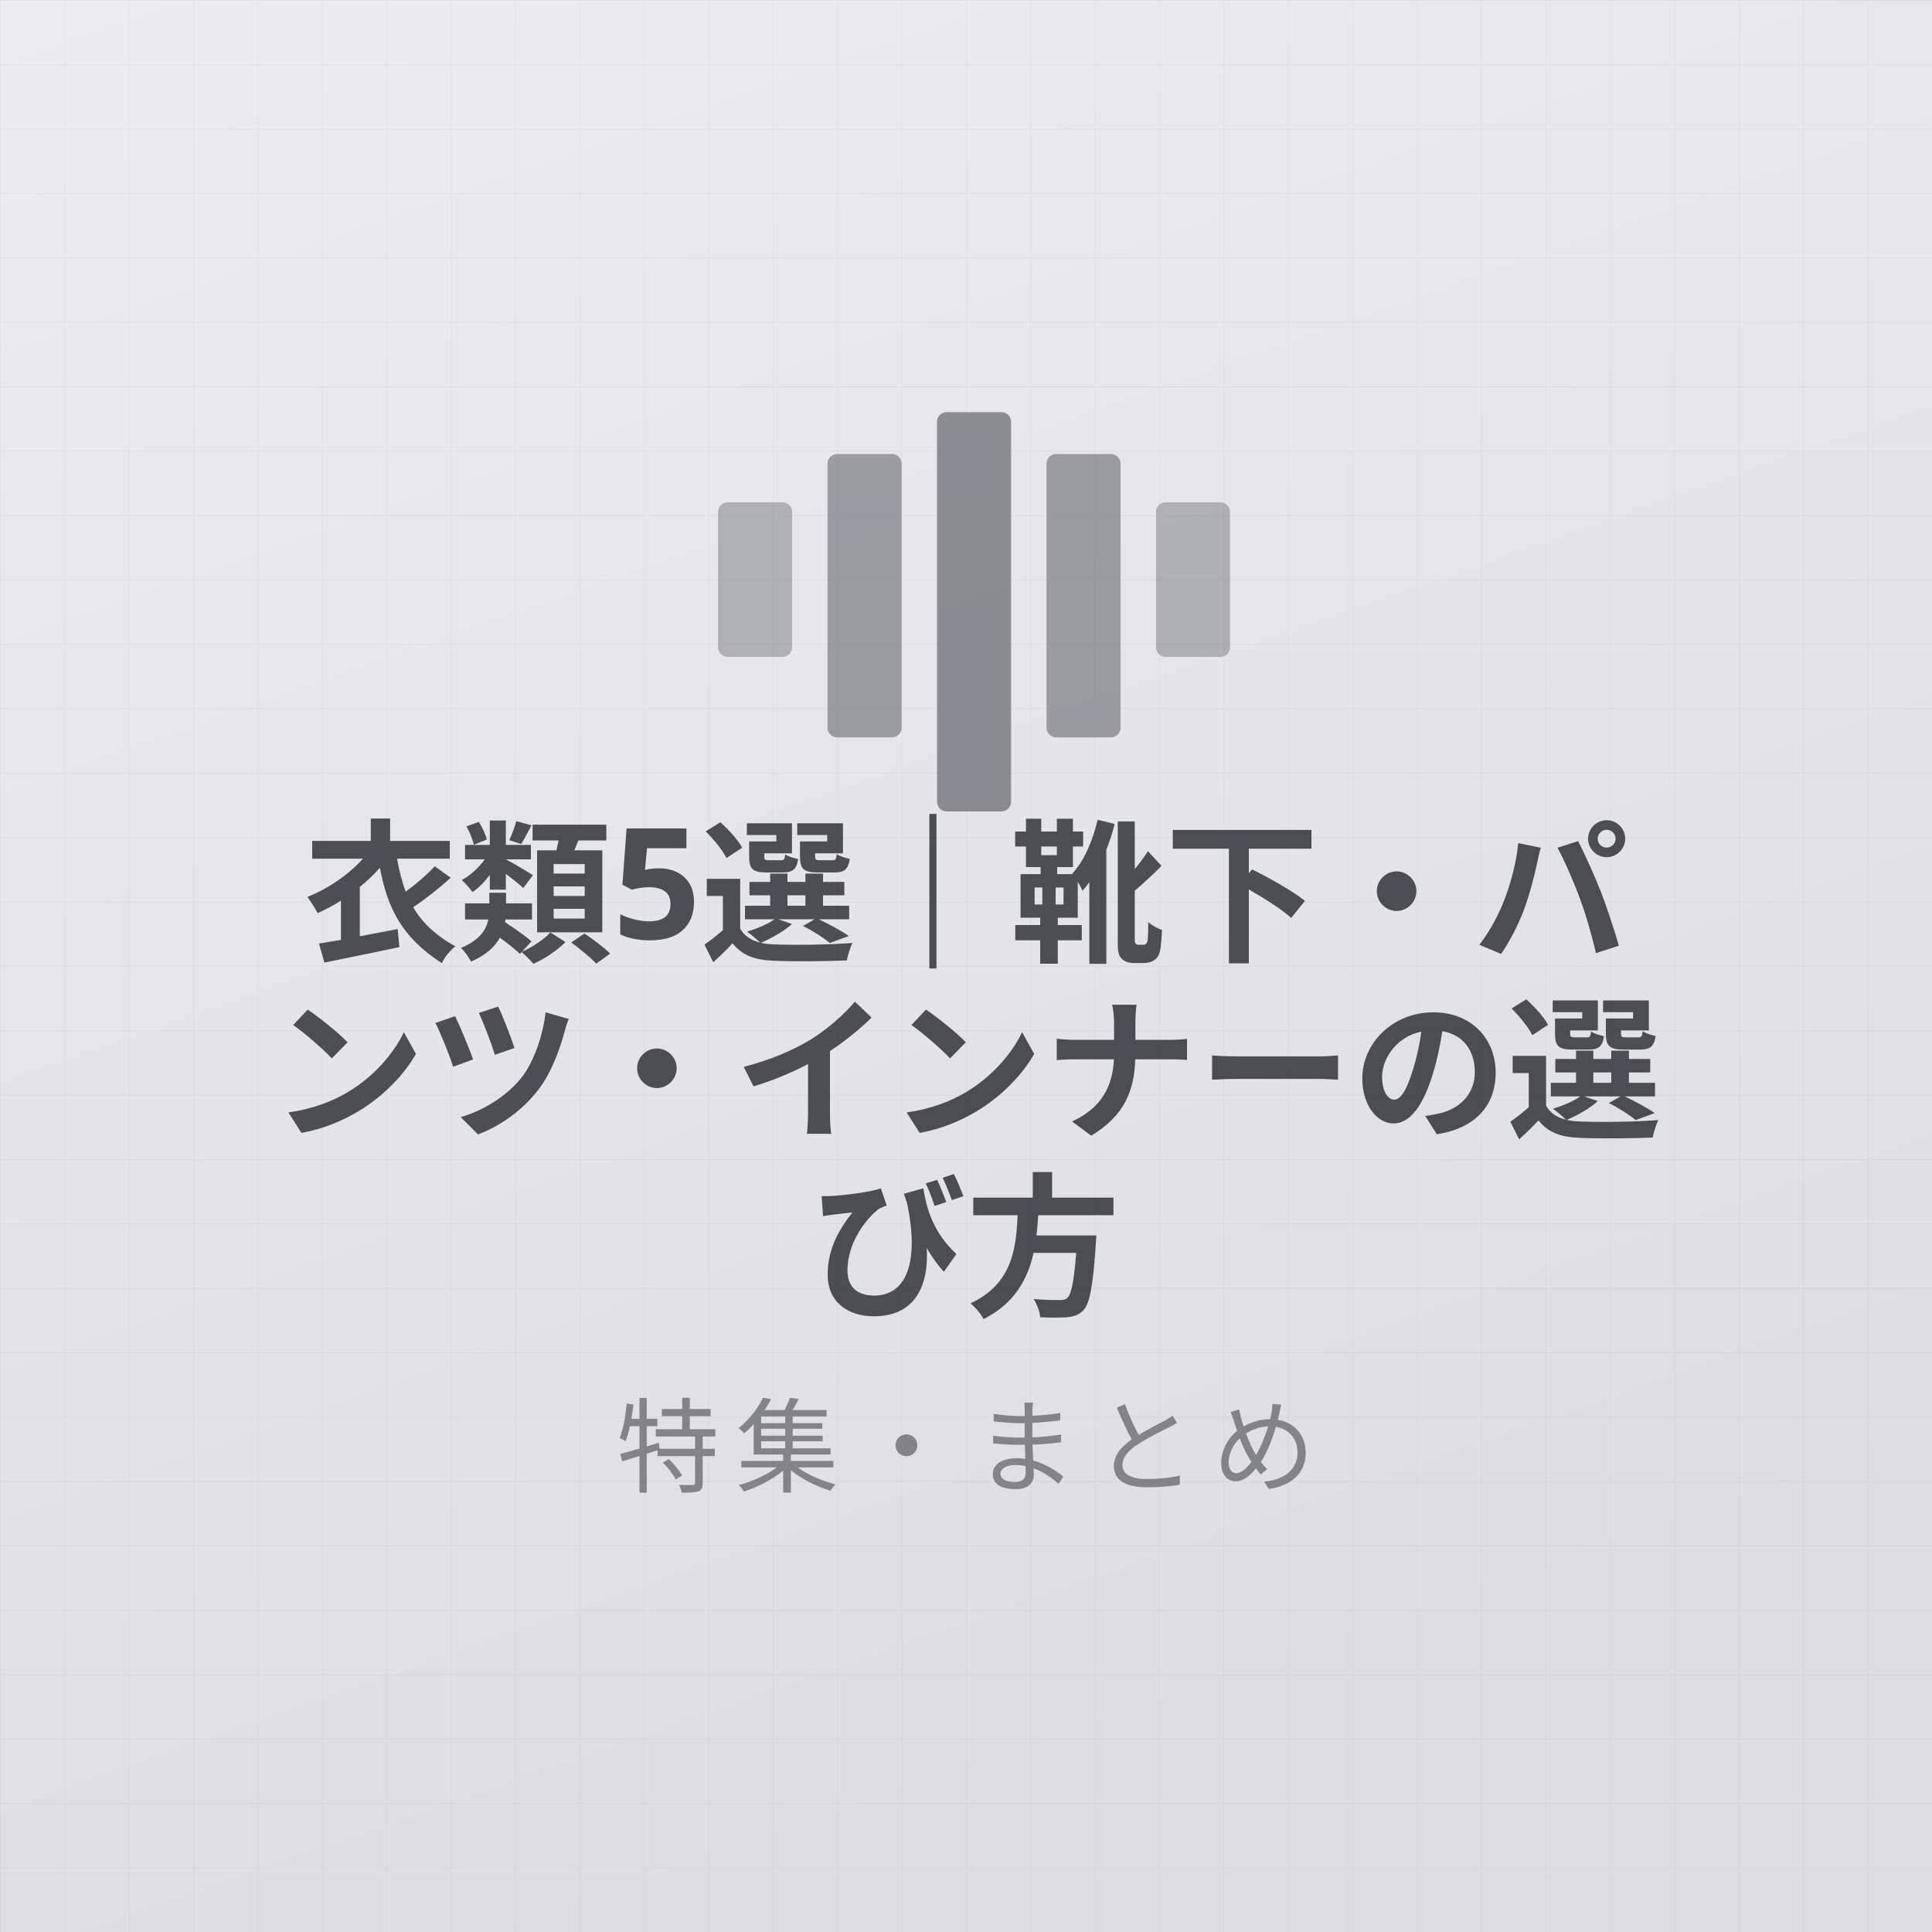
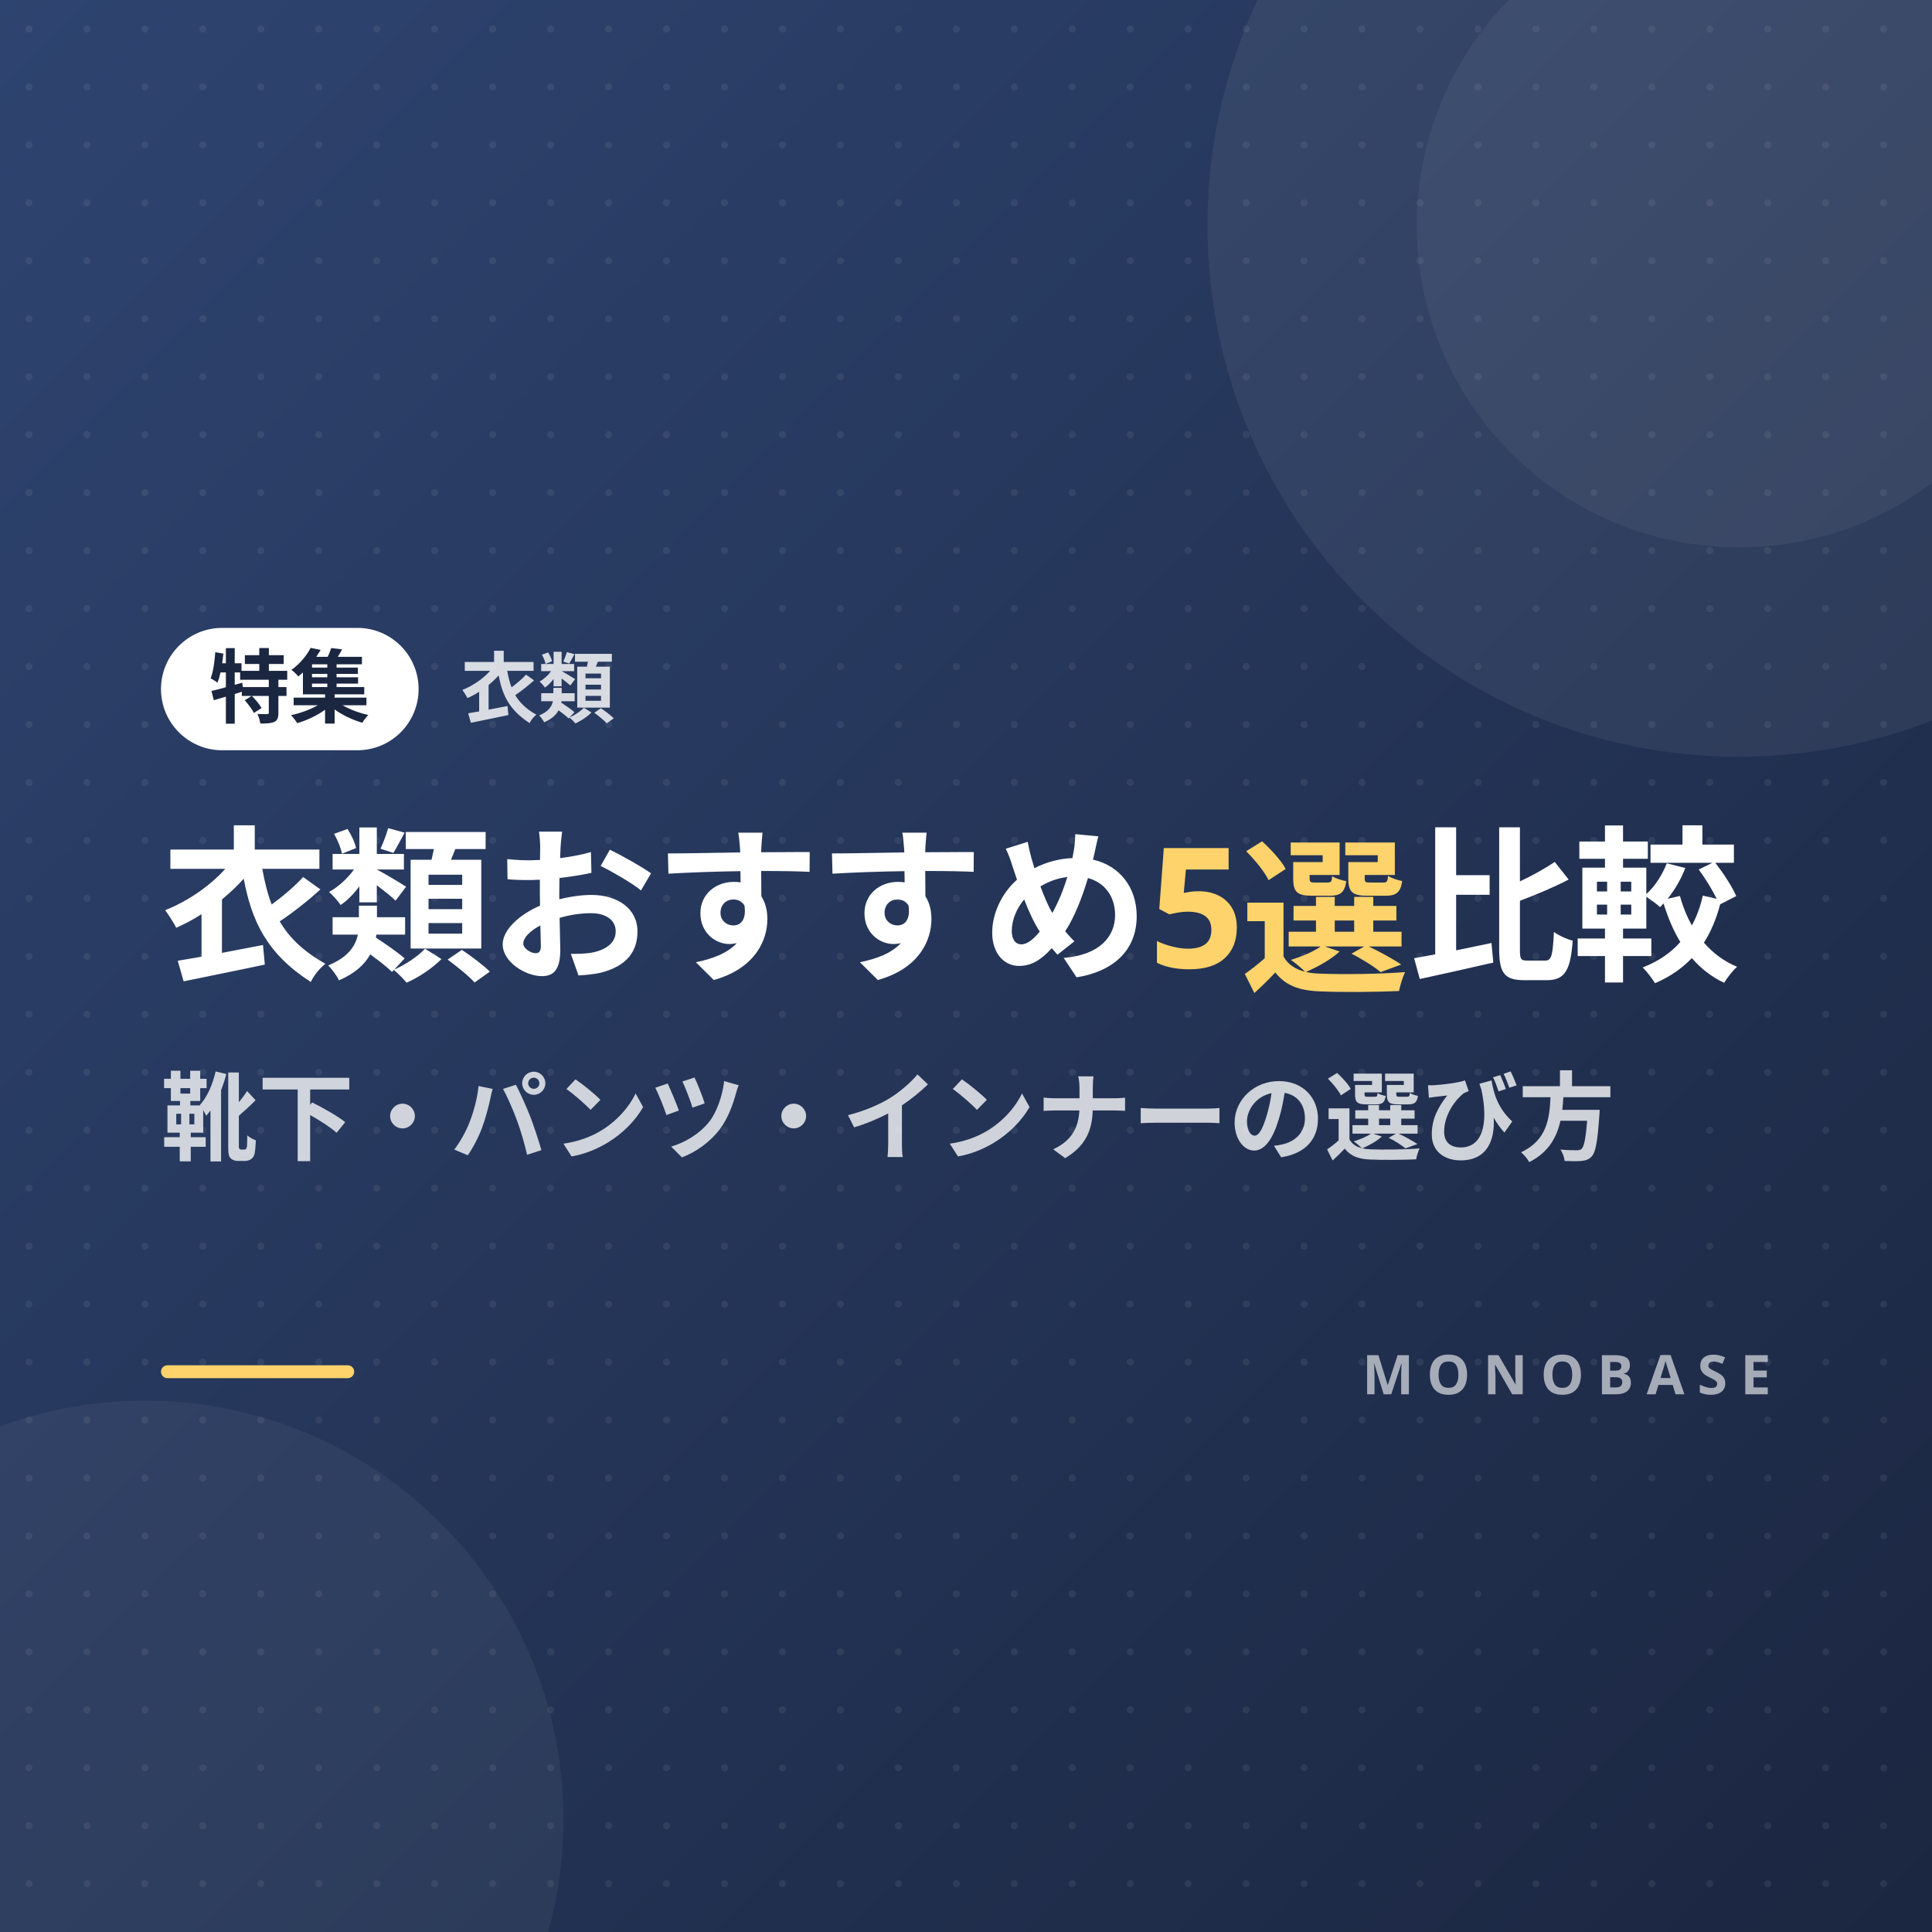
- <svg xmlns="http://www.w3.org/2000/svg" width="1200" height="1200" viewBox="0 0 1200 1200" role="img" aria-label="衣類5選｜靴下・パンツ・インナーの選び方">
+ <svg xmlns="http://www.w3.org/2000/svg" width="1200" height="1200" viewBox="0 0 1200 1200" role="img" aria-label="衣類おすすめ5選比較｜靴下・パンツ・インナーの選び方">
  <defs>
-     <linearGradient id="shade" x1="0" y1="0" x2="0.35" y2="1">
-       <stop offset="0%" stop-color="#EDEDEF" />
-       <stop offset="100%" stop-color="#DEDEE1" />
+     <linearGradient id="bg" x1="0" y1="0" x2="1" y2="1">
+       <stop offset="0%" stop-color="#2E4470" />
+       <stop offset="100%" stop-color="#1B2640" />
    </linearGradient>
-     <pattern id="grid" width="40" height="40" patternUnits="userSpaceOnUse">
-       <path d="M40 0 L0 0 0 40" fill="none" stroke="#25282D" stroke-opacity=".05" stroke-width="1" />
+     <pattern id="dots" width="36" height="36" patternUnits="userSpaceOnUse">
+       <circle cx="18" cy="18" r="2.2" fill="#FFFFFF" fill-opacity=".07" />
    </pattern>
  </defs>
-   <rect width="1200" height="1200" fill="url(#shade)" />
-   <rect width="1200" height="1200" fill="url(#grid)" />
-   <rect x="446" y="312" width="46" height="96" rx="6" fill="#5A5D63" fill-opacity=".40" />
-   <rect x="514" y="282" width="46" height="176" rx="6" fill="#5A5D63" fill-opacity=".55" />
-   <rect x="582" y="256" width="46" height="248" rx="6" fill="#5A5D63" fill-opacity=".65" />
-   <rect x="650" y="282" width="46" height="176" rx="6" fill="#5A5D63" fill-opacity=".55" />
-   <rect x="718" y="312" width="46" height="96" rx="6" fill="#5A5D63" fill-opacity=".40" />
-   <text x="600" y="590" text-anchor="middle" font-family="&quot;Hiragino Sans&quot;, &quot;Noto Sans JP&quot;, &quot;Yu Gothic&quot;, sans-serif" font-size="96" font-weight="700" fill="#25282D" fill-opacity=".80">衣類5選｜靴下・パ</text>
-   <text x="600" y="700" text-anchor="middle" font-family="&quot;Hiragino Sans&quot;, &quot;Noto Sans JP&quot;, &quot;Yu Gothic&quot;, sans-serif" font-size="96" font-weight="700" fill="#25282D" fill-opacity=".80">ンツ・インナーの選</text>
-   <text x="600" y="810" text-anchor="middle" font-family="&quot;Hiragino Sans&quot;, &quot;Noto Sans JP&quot;, &quot;Yu Gothic&quot;, sans-serif" font-size="96" font-weight="700" fill="#25282D" fill-opacity=".80">び方</text>
-   <text x="600" y="922" text-anchor="middle" font-family="&quot;Hiragino Sans&quot;, &quot;Noto Sans JP&quot;, &quot;Yu Gothic&quot;, sans-serif" font-size="64" letter-spacing="10" fill="#5A5D63" fill-opacity=".70">特集・まとめ</text>
+   <rect width="1200" height="1200" fill="url(#bg)" />
+   <rect width="1200" height="1200" fill="url(#dots)" />
+   <circle cx="1080" cy="140" r="330" fill="#FFFFFF" fill-opacity=".06" />
+   <circle cx="1080" cy="140" r="200" fill="#FFFFFF" fill-opacity=".05" />
+   <circle cx="90" cy="1130" r="260" fill="#FFFFFF" fill-opacity=".05" />
+   <rect x="100" y="390" width="160" height="76" rx="38" fill="#FFFFFF" />
+   <text x="180" y="445" text-anchor="middle" font-family="&quot;Hiragino Sans&quot;, &quot;Hiragino Kaku Gothic ProN&quot;, &quot;Noto Sans JP&quot;, &quot;Yu Gothic&quot;, &quot;Meiryo&quot;, sans-serif" font-size="50" font-weight="800" fill="#1B2640">特集</text>
+   <text x="286.0" y="445" font-family="&quot;Hiragino Sans&quot;, &quot;Hiragino Kaku Gothic ProN&quot;, &quot;Noto Sans JP&quot;, &quot;Yu Gothic&quot;, &quot;Meiryo&quot;, sans-serif" font-size="48" font-weight="600" fill="#FFFFFF" fill-opacity=".82">衣類</text>
+   <text x="100" y="601" font-family="&quot;Hiragino Sans&quot;, &quot;Hiragino Kaku Gothic ProN&quot;, &quot;Noto Sans JP&quot;, &quot;Yu Gothic&quot;, &quot;Meiryo&quot;, sans-serif" font-size="104" font-weight="800" fill="#FFFFFF" letter-spacing="-2.1">衣類おすすめ<tspan fill="#FFD36B">5選</tspan>比較</text>
+   <text x="100" y="716" font-family="&quot;Hiragino Sans&quot;, &quot;Hiragino Kaku Gothic ProN&quot;, &quot;Noto Sans JP&quot;, &quot;Yu Gothic&quot;, &quot;Meiryo&quot;, sans-serif" font-size="60" font-weight="600" fill="#FFFFFF" fill-opacity=".78">靴下・パンツ・インナーの選び方</text>
+   <rect x="100" y="848" width="120" height="8" rx="4" fill="#FFD36B" />
+   <text x="1100" y="866" text-anchor="end" font-family="&quot;Hiragino Sans&quot;, &quot;Hiragino Kaku Gothic ProN&quot;, &quot;Noto Sans JP&quot;, &quot;Yu Gothic&quot;, &quot;Meiryo&quot;, sans-serif" font-size="34" font-weight="700" letter-spacing="8" fill="#FFFFFF" fill-opacity=".6">MONOBASE</text>
</svg>
